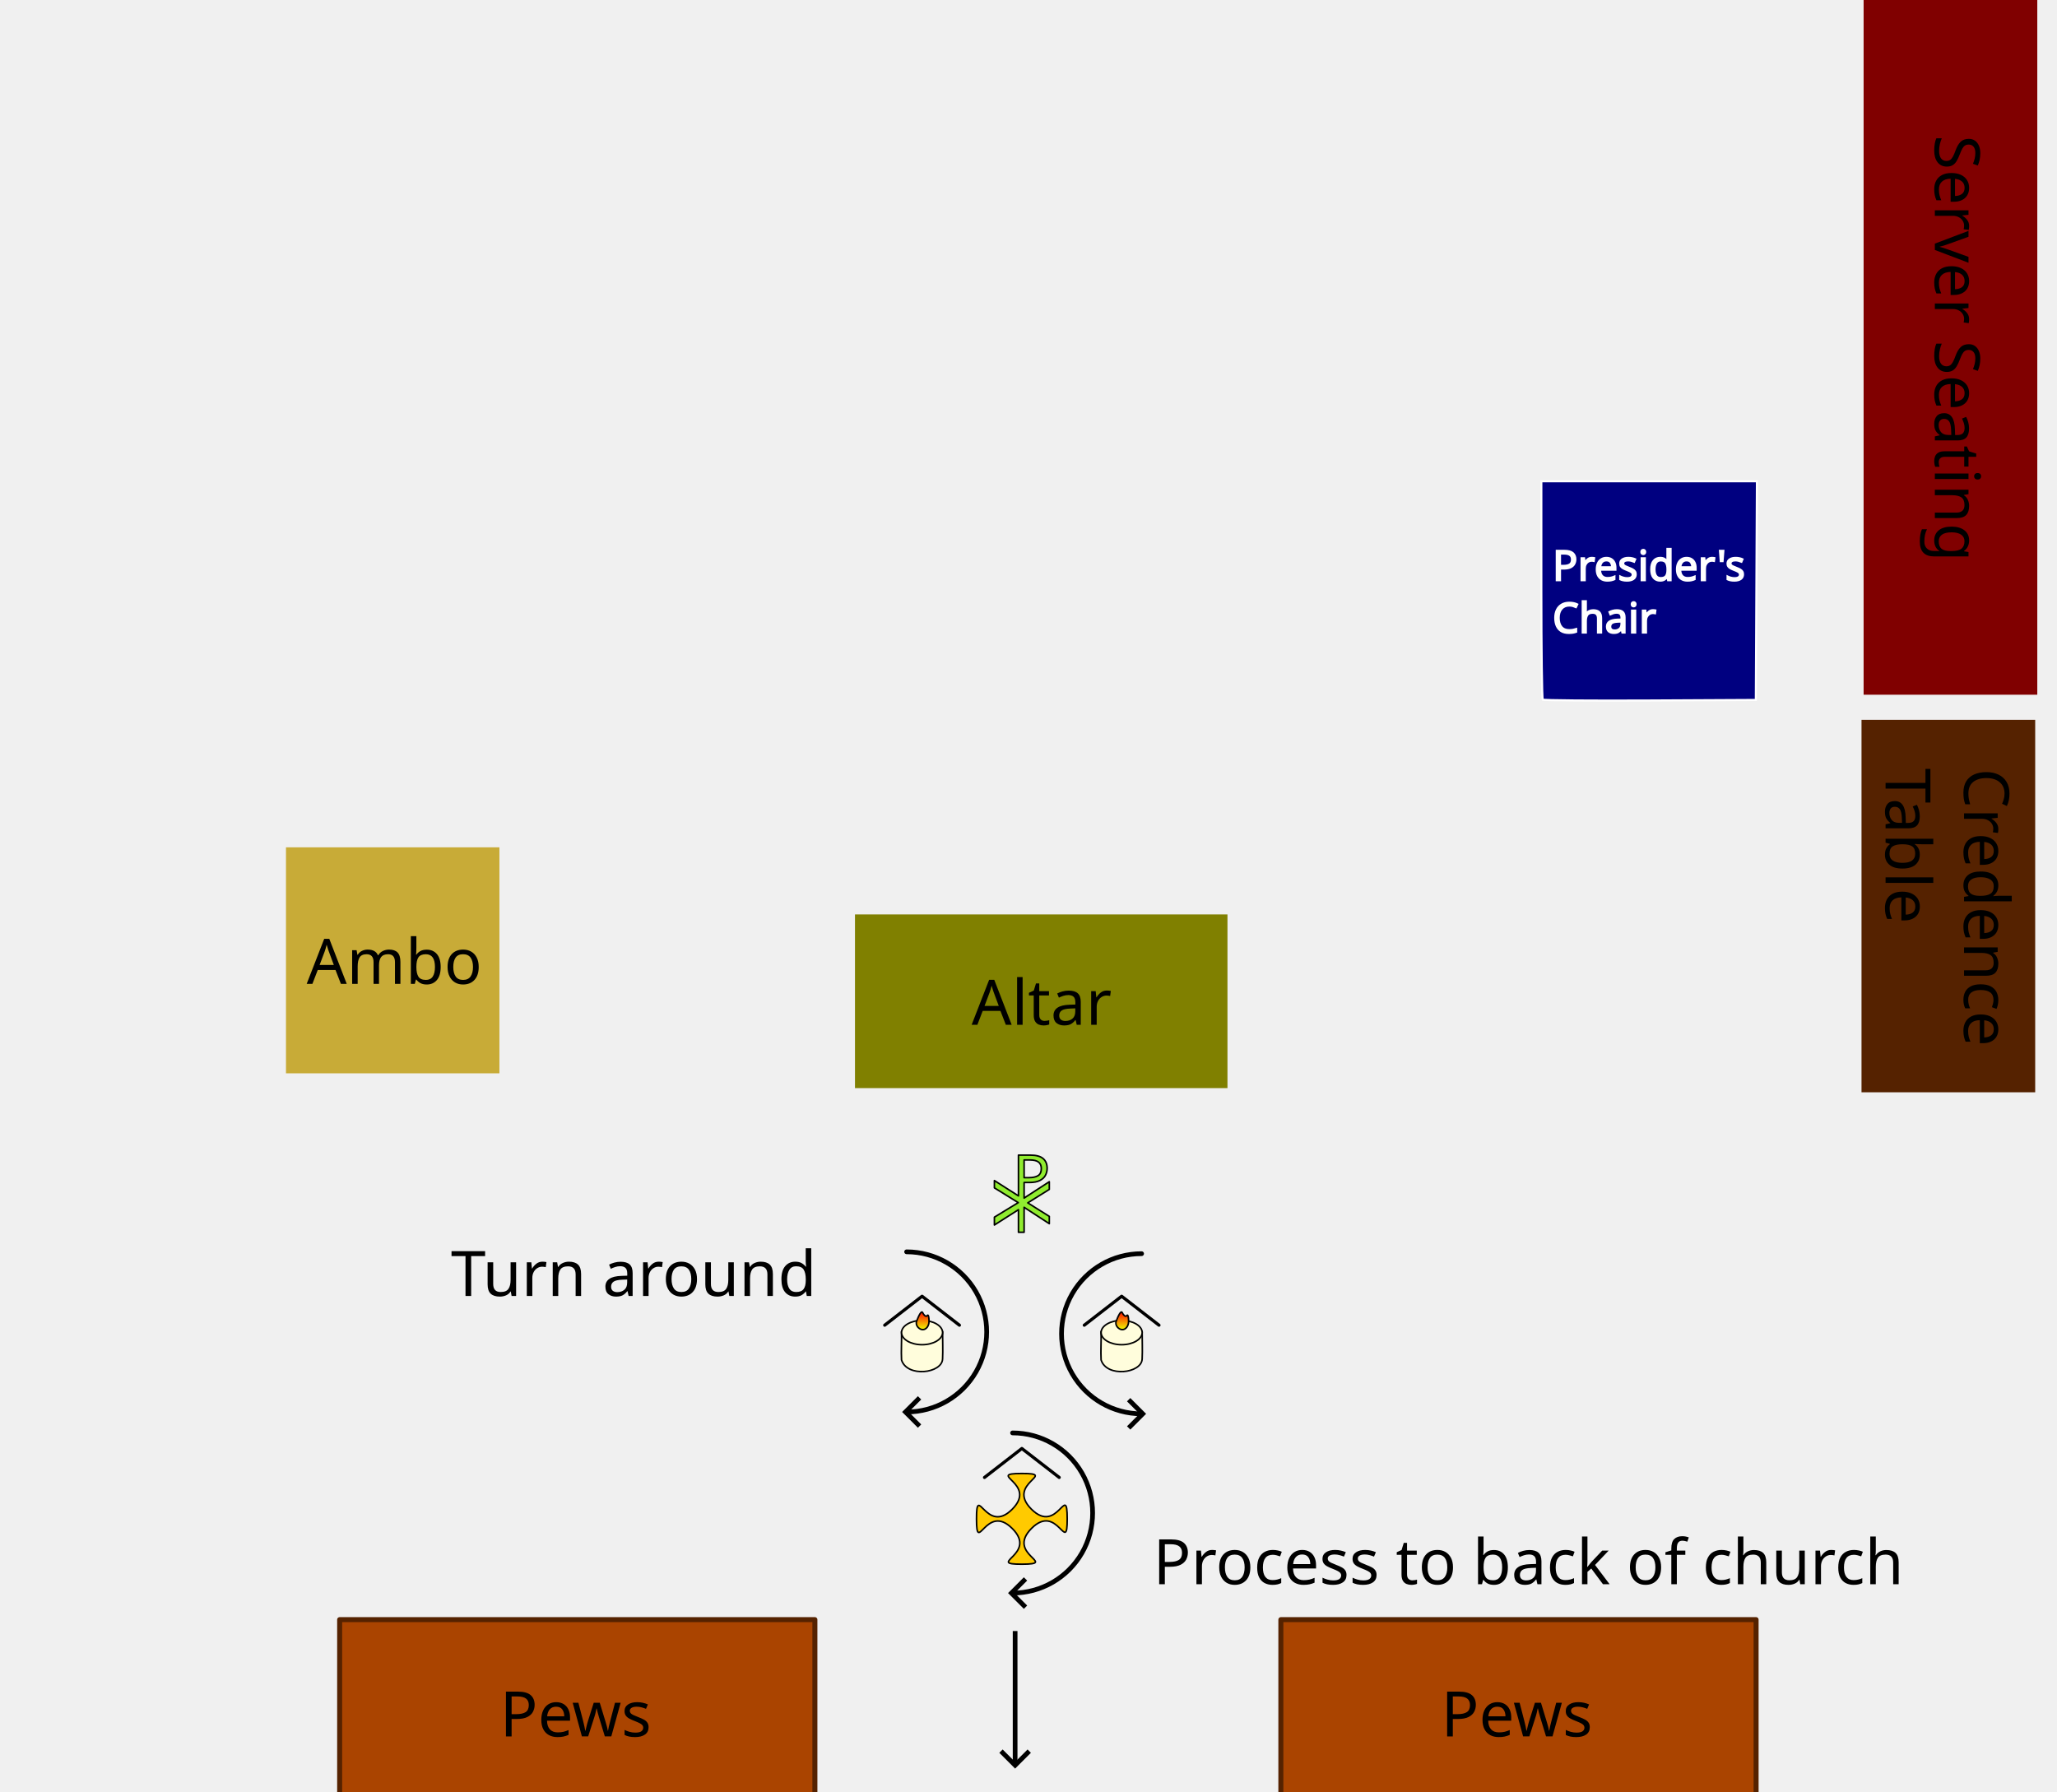
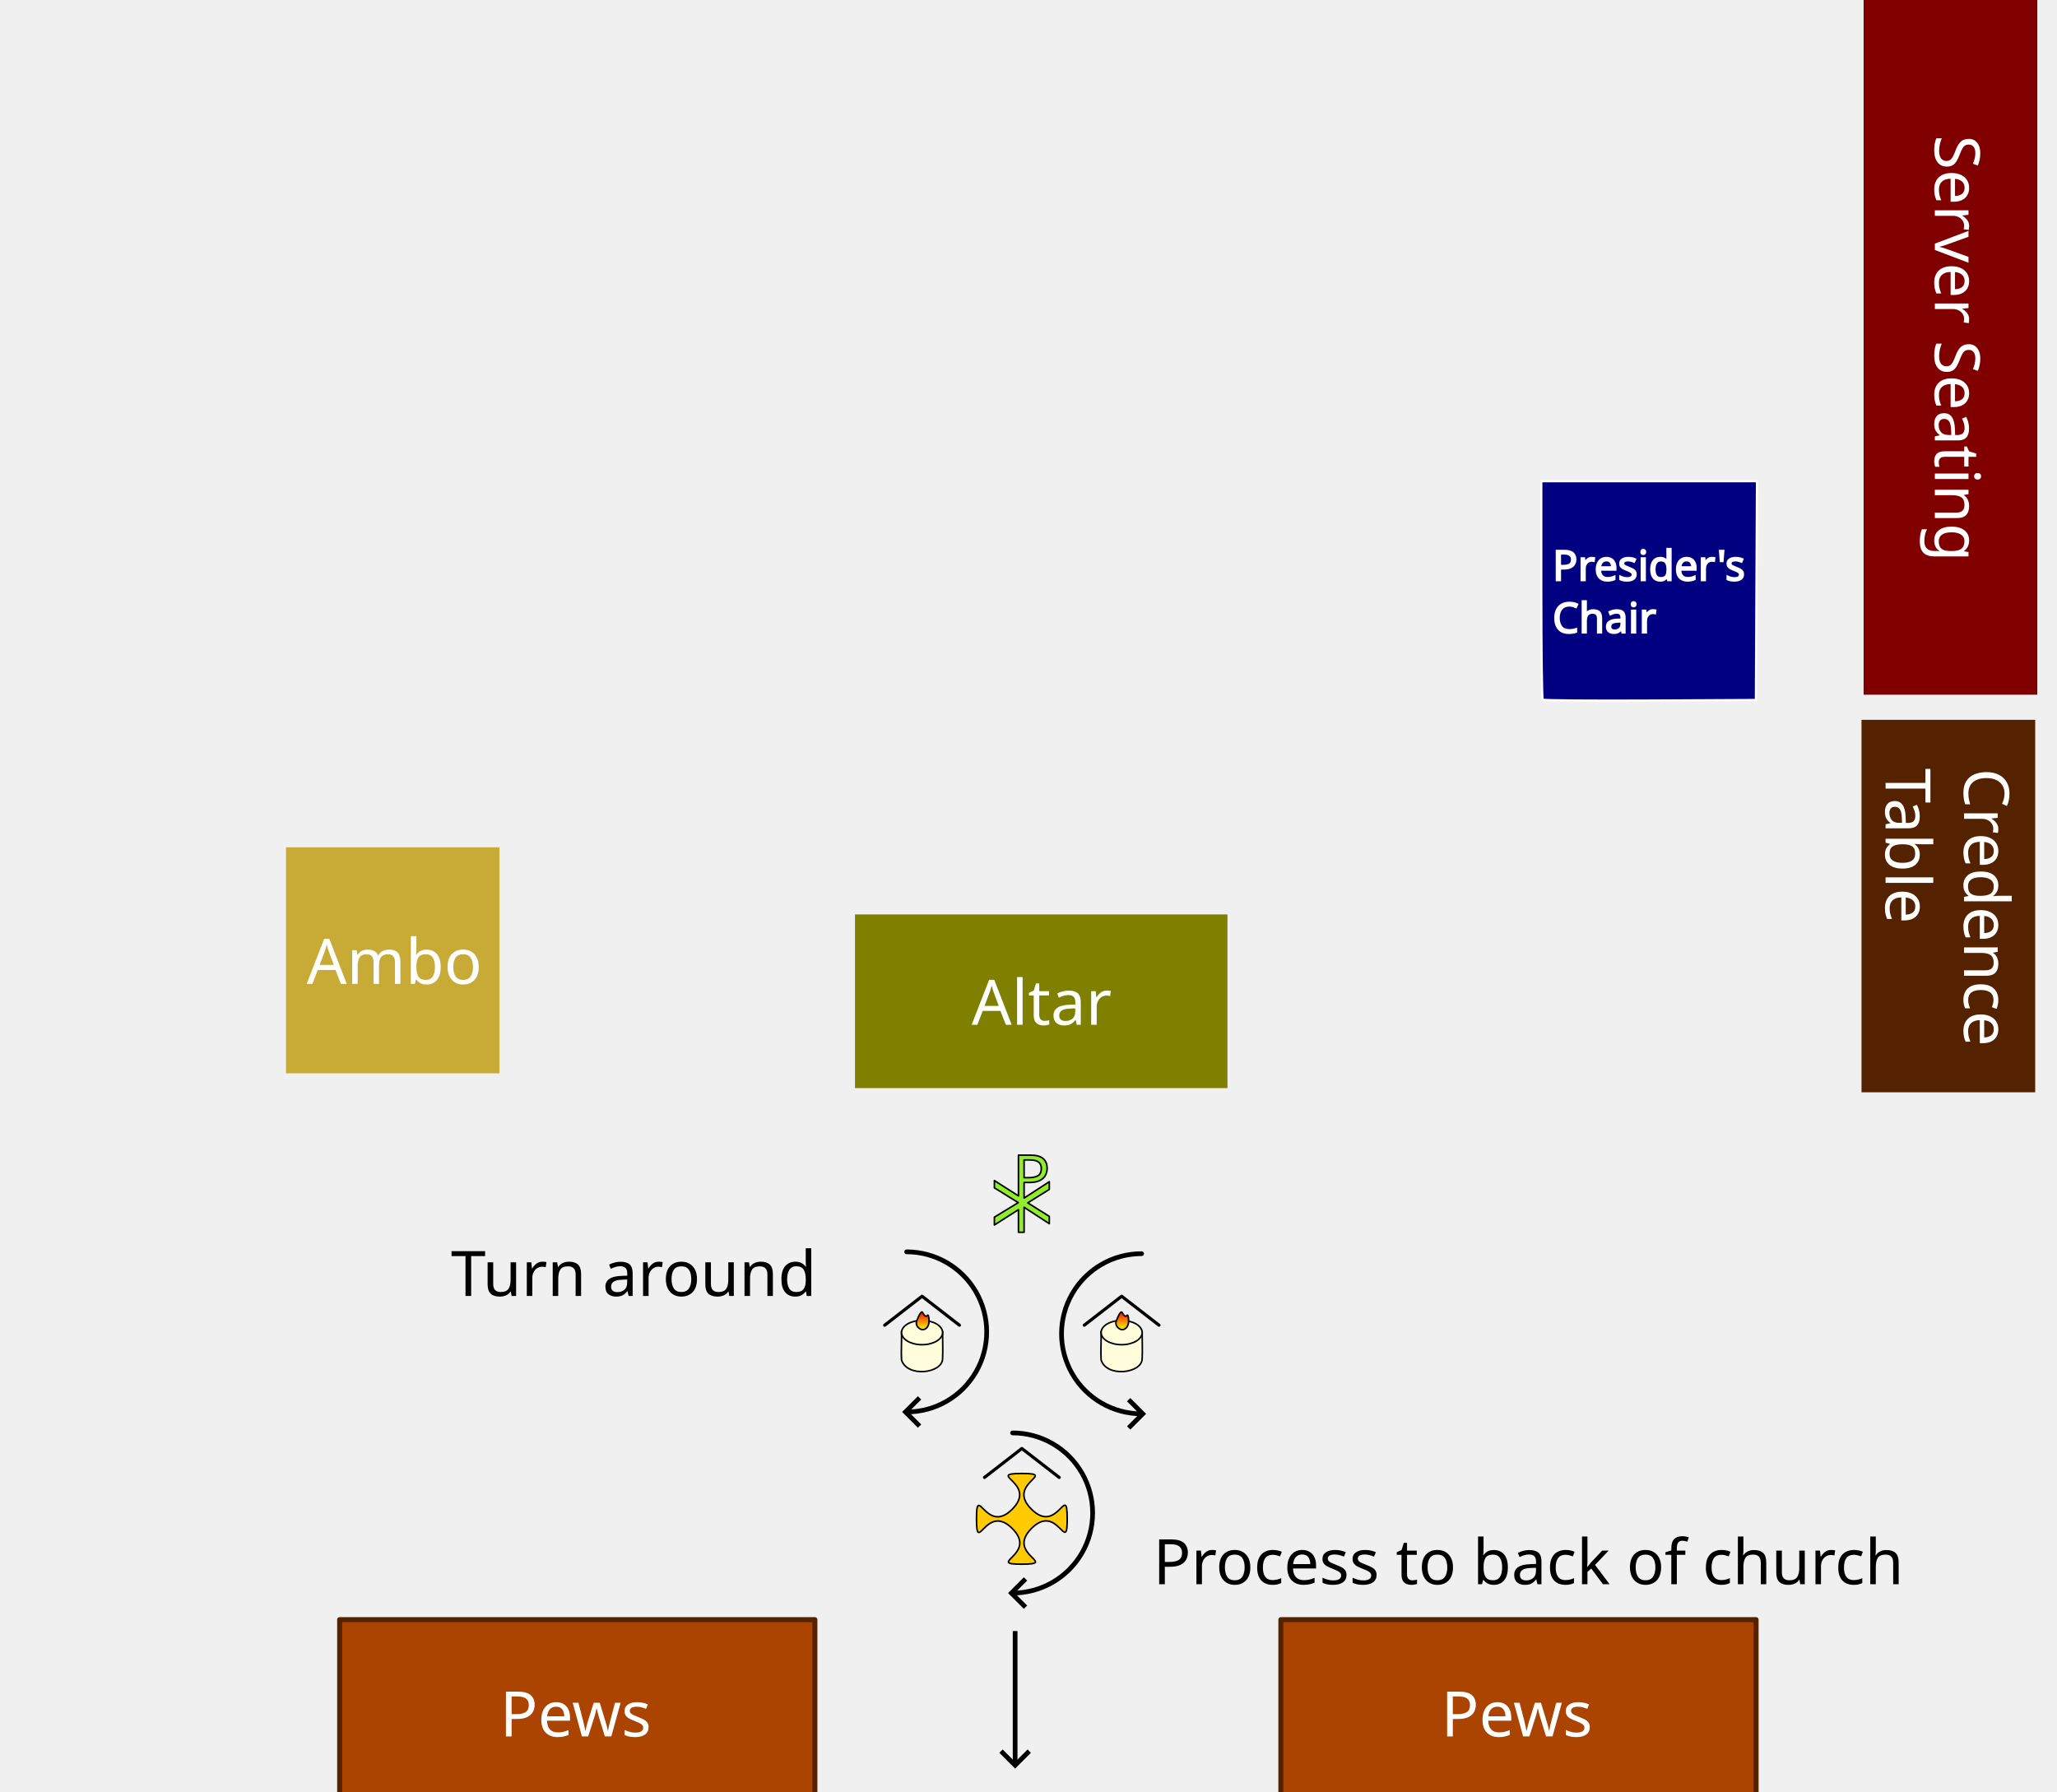
<svg xmlns="http://www.w3.org/2000/svg" xmlns:xlink="http://www.w3.org/1999/xlink" version="1.1" id="svg48" width="1310.667" height="1141.333" viewBox="0 0 1310.667 1141.333" xml:space="preserve">
  <defs id="defs52">
    <marker style="overflow:visible" id="marker12808" refX="0" refY="0" orient="auto-start-reverse" markerWidth="4.061" markerHeight="6.707" viewBox="0 0 4.061 6.707" preserveAspectRatio="xMidYMid">
      <path style="fill:none;stroke:context-stroke;stroke-width:1;stroke-linecap:butt" d="M 3,-3 0,0 3,3" id="path12806" transform="rotate(180,0.125,0)" />
    </marker>
    <marker style="overflow:visible" id="Arrow1" refX="0" refY="0" orient="auto-start-reverse" markerWidth="4.061" markerHeight="6.707" viewBox="0 0 4.061 6.707" preserveAspectRatio="xMidYMid">
      <path style="fill:none;stroke:context-stroke;stroke-width:1;stroke-linecap:butt" d="M 3,-3 0,0 3,3" id="path5057" transform="rotate(180,0.125,0)" />
    </marker>
    <linearGradient id="linearGradient2110">
      <stop style="stop-color:#edff00;stop-opacity:1;" offset="0" id="stop2106" />
      <stop style="stop-color:#ff1700;stop-opacity:1;" offset="1" id="stop2108" />
    </linearGradient>
    <linearGradient id="linearGradient1039">
      <stop style="stop-color:#000000;stop-opacity:1;" offset="0" id="stop1037" />
    </linearGradient>
    <linearGradient xlink:href="#linearGradient2110" id="linearGradient2112" x1="-400.906" y1="784.281" x2="-400.906" y2="773.75" gradientUnits="userSpaceOnUse" gradientTransform="matrix(0.8073257,0,0,0.8073257,-77.17398,150.3789)" />
    <linearGradient xlink:href="#linearGradient2110" id="linearGradient11844" gradientUnits="userSpaceOnUse" gradientTransform="matrix(0.8073257,0,0,0.8073257,-77.17398,150.3789)" x1="-400.906" y1="784.281" x2="-400.906" y2="773.75" />
    <linearGradient xlink:href="#linearGradient2110" id="linearGradient15071" gradientUnits="userSpaceOnUse" gradientTransform="matrix(0.8073257,0,0,0.8073257,-77.17398,150.3789)" x1="-400.906" y1="784.281" x2="-400.906" y2="773.75" />
  </defs>
  <g id="g54">
    <text xml:space="preserve" style="font-style:normal;font-weight:normal;font-size:40px;line-height:1.25;font-family:sans-serif;fill:#000000;fill-opacity:1;stroke:none" x="314.159" y="373.549" id="text5303">
      <tspan id="tspan5301" x="314.159" y="373.549" />
    </text>
    <g id="g1775" transform="translate(993.4986,240.1981)">
      <path style="fill:#ffca00;fill-opacity:1;stroke:#000000;stroke-width:4.58;stroke-dasharray:none;stroke-dashoffset:0;stroke-opacity:1" id="path1746" d="m -399.077,179.704 c -107.423,-11.161 -30.597,127.778 -98.665,43.926 -68.068,-83.851 52.11,19.896 63.271,-87.527 11.161,-107.423 -127.778,-30.597 -43.926,-98.665 83.851,-68.068 -19.896,52.11 87.527,63.271 107.423,11.161 30.597,-127.778 98.665,-43.926 68.068,83.851 -52.11,-19.896 -63.271,87.527 -11.161,107.423 127.778,30.597 43.926,98.665 -83.851,68.068 19.896,-52.11 -87.527,-63.271 z" transform="matrix(0.1372033,-0.1698323,0.1698323,0.1372033,-312.0219,641.285)" />
      <path style="fill:none;stroke:#000000;stroke-width:2;stroke-linecap:round;stroke-linejoin:round;stroke-dasharray:none;stroke-opacity:1" d="m -366.202,701.22 23.803,-18.438 23.803,18.438" id="path1769" />
    </g>
    <g id="g3921" transform="translate(984.2917,61.22696)">
      <g id="g3901" transform="matrix(1.291578,0,0,1.291578,121.3577,-225.832)" style="stroke-width:0.774;stroke-dasharray:none">
        <g id="g1976" style="stroke-width:0.774;stroke-dasharray:none">
          <path id="ellipse1964" style="fill:#fffddc;stroke:#000000;stroke-width:0.774;stroke-linecap:round;stroke-linejoin:round;stroke-dasharray:none" d="m -411.295,784.34 c 0.13,4.625 -0.247,9.546 0,14.033 2.765,8.793 20.068,6.628 20.254,-0.535 0.212,-4.273 0,-9.041 0,-13.498 z" />
          <ellipse style="fill:#fffddc;fill-opacity:1;stroke:#000000;stroke-width:0.774;stroke-linecap:round;stroke-linejoin:round;stroke-dasharray:none;stroke-dashoffset:0;stroke-opacity:1" id="path1835" ry="5.994" rx="10.127" cy="784.857" cx="-401.164" />
        </g>
        <path id="path2030" style="fill:url(#linearGradient2112);stroke:#000000;stroke-width:0.774;stroke-linecap:round;stroke-linejoin:round;stroke-dasharray:none" d="m -397.733,779.412 c -0.034,2.299 -1.445,4.011 -3.103,4.011 -1.658,0 -3.789,-2.002 -3.002,-4.163 0.833,-2.286 2.356,-5.69 3.002,-4.163 0.4,0.946 1.579,2.331 2.224,1.371 0.606,-0.902 0.905,1.239 0.879,2.944 z" />
      </g>
      <path style="fill:none;stroke:#000000;stroke-width:2;stroke-linecap:round;stroke-linejoin:round;stroke-dasharray:none;stroke-opacity:1" d="m -420.58,783.176 23.803,-18.438 23.803,18.438" id="path3895" />
    </g>
    <g id="g4879" transform="translate(720.2628,246.4777)">
      <g aria-label="P" id="text4835" style="font-size:40px;line-height:1.25;fill:#000000;fill-opacity:1;stroke:#000000;stroke-linecap:butt;stroke-linejoin:round;stroke-opacity:1" transform="translate(-480.3961,91.84043)">
        <path id="path4841" style="fill:#90ec2f;fill-opacity:1;stroke:#000000;stroke-linecap:butt;stroke-linejoin:round;stroke-opacity:1" d="m 409.068,397.72 v 25.973 l -15.33,-9.766 v 4.654 l 15.189,9.406 -15.189,9.262 v 4.998 l 15.33,-9.756 v 14.393 h 3.6 v -15.906 l 16.055,10.436 v -4.654 l -13.719,-8.623 13.719,-8.574 v -4.9 l -16.055,10.42 v -9.922 h 3.279 c 2.853,0 5.106,-0.426 6.76,-1.279 1.68,-0.853 2.867,-1.96 3.561,-3.32 0.72,-1.387 1.08,-2.868 1.08,-4.441 0,-2.667 -0.854,-4.733 -2.561,-6.199 -1.707,-1.467 -4.427,-2.199 -8.16,-2.199 z m 3.6,3.08 h 3.641 c 2.533,0 4.385,0.453 5.559,1.359 1.173,0.907 1.76,2.279 1.76,4.119 0,2.107 -0.667,3.6 -2,4.48 -1.333,0.88 -3.36,1.32 -6.08,1.32 h -2.879 z" />
      </g>
      <g aria-label="X" transform="rotate(90)" id="text4839" style="font-size:48.997px;line-height:1.25;stroke:#000000;stroke-width:1.225;stroke-linejoin:round" />
    </g>
    <g id="g11842" transform="translate(1111.455,61.22696)">
      <g id="g11838" transform="matrix(1.291578,0,0,1.291578,121.3577,-225.832)" style="stroke-width:0.774;stroke-dasharray:none">
        <g id="g11834" style="stroke-width:0.774;stroke-dasharray:none">
          <path id="path11830" style="fill:#fffddc;stroke:#000000;stroke-width:0.774;stroke-linecap:round;stroke-linejoin:round;stroke-dasharray:none" d="m -411.295,784.34 c 0.13,4.625 -0.247,9.546 0,14.033 2.765,8.793 20.068,6.628 20.254,-0.535 0.212,-4.273 0,-9.041 0,-13.498 z" />
          <ellipse style="fill:#fffddc;fill-opacity:1;stroke:#000000;stroke-width:0.774;stroke-linecap:round;stroke-linejoin:round;stroke-dasharray:none;stroke-dashoffset:0;stroke-opacity:1" id="ellipse11832" ry="5.994" rx="10.127" cy="784.857" cx="-401.164" />
        </g>
        <path id="path11836" style="fill:url(#linearGradient11844);stroke:#000000;stroke-width:0.774;stroke-linecap:round;stroke-linejoin:round;stroke-dasharray:none" d="m -397.733,779.412 c -0.034,2.299 -1.445,4.011 -3.103,4.011 -1.658,0 -3.789,-2.002 -3.002,-4.163 0.833,-2.286 2.356,-5.69 3.002,-4.163 0.4,0.946 1.579,2.331 2.224,1.371 0.606,-0.902 0.905,1.239 0.879,2.944 z" />
      </g>
      <path style="fill:none;stroke:#000000;stroke-width:2;stroke-linecap:round;stroke-linejoin:round;stroke-dasharray:none;stroke-opacity:1" d="m -420.58,783.176 23.803,-18.438 23.803,18.438" id="path11840" />
    </g>
    <path style="fill:none;stroke:#000000;stroke-width:3;stroke-linecap:round;stroke-linejoin:round;stroke-dasharray:none;stroke-opacity:1;marker-end:url(#Arrow1)" id="path11950" d="m -797.656,577.669 a 51.022,51.022 0 0 1 -25.511,44.187 51.022,51.022 0 0 1 -51.022,0 51.022,51.022 0 0 1 -25.511,-44.187" transform="rotate(-90)" />
    <path style="fill:none;stroke:#000000;stroke-width:3;stroke-linecap:round;stroke-linejoin:round;stroke-dasharray:none;stroke-opacity:1;marker-end:url(#Arrow1)" id="path12776" d="m -798.834,-727.402 a 51.022,51.022 0 0 1 -25.511,44.187 51.022,51.022 0 0 1 -51.022,0 51.022,51.022 0 0 1 -25.511,-44.187" transform="matrix(0,-1,-1,0,0,0)" />
    <path style="fill:none;stroke:#000000;stroke-width:3;stroke-linecap:round;stroke-linejoin:round;stroke-dasharray:none;stroke-opacity:1;marker-end:url(#Arrow1)" id="path12794" d="m -913.045,645.176 a 51.022,51.022 0 0 1 -25.511,44.187 51.022,51.022 0 0 1 -51.022,0 51.022,51.022 0 0 1 -25.511,-44.187" transform="rotate(-90)" />
    <path style="fill:none;stroke:#000000;stroke-width:3;stroke-linecap:butt;stroke-linejoin:miter;stroke-opacity:1;stroke-dasharray:none;marker-end:url(#marker12808)" d="m 646.808,1039.288 v 84.776" id="path12804" />
    <text xml:space="preserve" style="font-style:normal;font-weight:normal;font-size:40px;line-height:1.25;font-family:sans-serif;fill:#000000;fill-opacity:1;stroke:none" x="287.296" y="825.779" id="text12860">
      <tspan id="tspan12858" x="287.296" y="825.779">Turn around</tspan>
    </text>
    <text xml:space="preserve" style="font-style:normal;font-weight:normal;font-size:40px;line-height:1.25;font-family:sans-serif;fill:#000000;fill-opacity:1;stroke:none" x="734.723" y="1009.46" id="text12864">
      <tspan id="tspan12862" x="734.723" y="1009.46">Process to back of church</tspan>
    </text>
    <g id="g1775-3" transform="translate(161.4865,-95.27005)">
      <path style="fill:#ffca00;fill-opacity:1;stroke:#000000;stroke-width:4.58;stroke-dasharray:none;stroke-dashoffset:0;stroke-opacity:1" id="path1746-0" d="m -399.077,179.704 c -107.423,-11.161 -30.597,127.778 -98.665,43.926 -68.068,-83.851 52.11,19.896 63.271,-87.527 11.161,-107.423 -127.778,-30.597 -43.926,-98.665 83.851,-68.068 -19.896,52.11 87.527,63.271 107.423,11.161 30.597,-127.778 98.665,-43.926 68.068,83.851 -52.11,-19.896 -63.271,87.527 -11.161,107.423 127.778,30.597 43.926,98.665 -83.851,68.068 19.896,-52.11 -87.527,-63.271 z" transform="matrix(0.1372033,-0.1698323,0.1698323,0.1372033,-312.0219,641.285)" />
      <path style="fill:none;stroke:#000000;stroke-width:2;stroke-linecap:round;stroke-linejoin:round;stroke-dasharray:none;stroke-opacity:1" d="m -366.202,701.22 23.803,-18.438 23.803,18.438" id="path1769-7" />
    </g>
    <path style="fill:none;stroke:#000000;stroke-width:2;stroke-linecap:round;stroke-linejoin:round;stroke-dasharray:none;stroke-opacity:1" d="m -452.394,697.912 23.803,-18.438 23.803,18.438" id="path1771" />
    <g id="g3921-8" transform="translate(12.34397,-4.214582)">
      <g id="g3901-6" transform="matrix(1.291578,0,0,1.291578,121.3577,-225.832)" style="stroke-width:0.774;stroke-dasharray:none">
        <g id="g1976-8" style="stroke-width:0.774;stroke-dasharray:none">
          <path id="ellipse1964-8" style="fill:#fffddc;stroke:#000000;stroke-width:0.774;stroke-linecap:round;stroke-linejoin:round;stroke-dasharray:none" d="m -411.295,784.34 c 0.13,4.625 -0.247,9.546 0,14.033 2.765,8.793 20.068,6.628 20.254,-0.535 0.212,-4.273 0,-9.041 0,-13.498 z" />
          <ellipse style="fill:#fffddc;fill-opacity:1;stroke:#000000;stroke-width:0.774;stroke-linecap:round;stroke-linejoin:round;stroke-dasharray:none;stroke-dashoffset:0;stroke-opacity:1" id="path1835-4" ry="5.994" rx="10.127" cy="784.857" cx="-401.164" />
        </g>
        <path id="path2030-3" style="fill:url(#linearGradient15071);stroke:#000000;stroke-width:0.774;stroke-linecap:round;stroke-linejoin:round;stroke-dasharray:none" d="m -397.733,779.412 c -0.034,2.299 -1.445,4.011 -3.103,4.011 -1.658,0 -3.789,-2.002 -3.002,-4.163 0.833,-2.286 2.356,-5.69 3.002,-4.163 0.4,0.946 1.579,2.331 2.224,1.371 0.606,-0.902 0.905,1.239 0.879,2.944 z" />
      </g>
      <path style="fill:none;stroke:#000000;stroke-width:2;stroke-linecap:round;stroke-linejoin:round;stroke-dasharray:none;stroke-opacity:1" d="m -420.58,783.176 23.803,-18.438 23.803,18.438" id="path3895-1" />
    </g>
    <g id="g4879-4" transform="translate(13.91389,-4.214582)">
      <g aria-label="P" id="text4835-9" style="font-size:40px;line-height:1.25;fill:#000000;fill-opacity:1;stroke:#000000;stroke-linecap:butt;stroke-linejoin:round;stroke-opacity:1" transform="translate(-480.3961,91.84043)">
        <path id="path4841-2" style="fill:#90ec2f;fill-opacity:1;stroke:#000000;stroke-linecap:butt;stroke-linejoin:round;stroke-opacity:1" d="m 409.068,397.72 v 25.973 l -15.33,-9.766 v 4.654 l 15.189,9.406 -15.189,9.262 v 4.998 l 15.33,-9.756 v 14.393 h 3.6 v -15.906 l 16.055,10.436 v -4.654 l -13.719,-8.623 13.719,-8.574 v -4.9 l -16.055,10.42 v -9.922 h 3.279 c 2.853,0 5.106,-0.426 6.76,-1.279 1.68,-0.853 2.867,-1.96 3.561,-3.32 0.72,-1.387 1.08,-2.868 1.08,-4.441 0,-2.667 -0.854,-4.733 -2.561,-6.199 -1.707,-1.467 -4.427,-2.199 -8.16,-2.199 z m 3.6,3.08 h 3.641 c 2.533,0 4.385,0.453 5.559,1.359 1.173,0.907 1.76,2.279 1.76,4.119 0,2.107 -0.667,3.6 -2,4.48 -1.333,0.88 -3.36,1.32 -6.08,1.32 h -2.879 z" />
      </g>
      <g aria-label="X" transform="rotate(90)" id="text4839-0" style="font-size:48.997px;line-height:1.25;stroke:#000000;stroke-width:1.225;stroke-linejoin:round" />
    </g>
    <text xml:space="preserve" style="font-style:normal;font-weight:normal;font-size:40px;line-height:1.25;font-family:sans-serif;fill:#000000;fill-opacity:1;stroke:none" x="326.503" y="369.335" id="text5303-6">
      <tspan id="tspan5301-8" x="326.503" y="369.335" />
    </text>
    <g id="g13307" transform="translate(12.34397,-4.214582)">
      <path style="fill:#808000;stroke-width:1.333" d="m 532.43,642.215 v -55.333 h 118.667 118.667 v 55.333 55.333 H 651.097 532.43 Z" id="path4033" />
-       <text xml:space="preserve" style="font-style:normal;font-weight:normal;font-size:40px;line-height:1.25;font-family:sans-serif;fill:#000000;fill-opacity:1;stroke:none" x="606.757" y="657.215" id="text13055">
+       <text xml:space="preserve" style="font-style:normal;font-weight:normal;font-size:40px;line-height:1.25;font-family:sans-serif;fill:#ffffff;fill-opacity:1;stroke:none" x="606.757" y="657.215" id="text13055">
        <tspan id="tspan13053" x="606.757" y="657.215">Altar</tspan>
      </text>
    </g>
    <g id="g13302" transform="translate(145.7873,-13.63411)">
      <path style="fill:#c8ab37;stroke-width:1.333" d="m 36.43,625.548 v -72 h 68 68 v 72 72 h -68 -68 z" id="path4031" />
-       <text xml:space="preserve" style="font-style:normal;font-weight:normal;font-size:40px;line-height:1.25;font-family:sans-serif;fill:#000000;fill-opacity:1;stroke:none" x="49.63" y="640.548" id="text13059">
+       <text xml:space="preserve" style="font-style:normal;font-weight:normal;font-size:40px;line-height:1.25;font-family:sans-serif;fill:#ffffff;fill-opacity:1;stroke:none" x="49.63" y="640.548" id="text13059">
        <tspan id="tspan13057" x="49.63" y="640.548">Ambo</tspan>
      </text>
    </g>
    <g id="g13323" transform="translate(12.34397,-4.214582)">
      <path style="fill:#000080;stroke:#ffffff;stroke-width:1.333" d="m 970.664,450.004 c -0.496,-0.496 -0.901,-32.001 -0.901,-70.012 v -69.111 h 68.679 68.679 l -0.345,69.667 -0.345,69.667 -67.432,0.345 c -37.088,0.19 -67.838,-0.06 -68.333,-0.556 z" id="path4035" />
      <text xml:space="preserve" style="font-style:normal;font-variant:normal;font-weight:normal;font-stretch:normal;font-size:26.667px;line-height:1.25;font-family:sans-serif;-inkscape-font-specification:'sans-serif, Normal';font-variant-ligatures:normal;font-variant-caps:normal;font-variant-numeric:normal;font-variant-east-asian:normal;fill:#ffffff;fill-opacity:1;stroke:#ffffff" x="976.83" y="374.086" id="text13063">
        <tspan id="tspan13061" x="976.83" y="374.086">Presider's</tspan>
        <tspan x="976.83" y="407.419" id="tspan13065">Chair</tspan>
      </text>
    </g>
    <g id="g13334" transform="translate(12.34397,-4.214582)">
      <path style="fill:#800000;stroke-width:1.333" d="M 1175.097,225.548 V 4.215 h 55.333 55.333 V 225.548 446.881 h -55.333 -55.333 z" id="path4037" />
-       <text xml:space="preserve" style="font-style:normal;font-weight:normal;font-size:40px;line-height:1.25;font-family:sans-serif;fill:#000000;fill-opacity:1;stroke:none" x="90.288" y="-1220.49" id="text13069" transform="rotate(90)">
+       <text xml:space="preserve" style="font-style:normal;font-weight:normal;font-size:40px;line-height:1.25;font-family:sans-serif;fill:#ffffff;fill-opacity:1;stroke:none" x="90.288" y="-1220.49" id="text13069" transform="rotate(90)">
        <tspan id="tspan13067" x="90.288" y="-1220.49">Server Seating</tspan>
      </text>
    </g>
    <g id="g13329" transform="translate(12.34397,-4.214582)">
      <path style="fill:#552200;stroke-width:1.333" d="M 1173.763,581.548 V 462.881 h 55.333 55.333 V 581.548 700.215 h -55.333 -55.333 z" id="path4029" />
-       <text xml:space="preserve" style="font-style:normal;font-weight:normal;font-size:40px;line-height:1.25;font-family:sans-serif;fill:#000000;fill-opacity:1;stroke:none" x="493.768" y="-1239.097" id="text13073" transform="rotate(90)">
+       <text xml:space="preserve" style="font-style:normal;font-weight:normal;font-size:40px;line-height:1.25;font-family:sans-serif;fill:#ffffff;fill-opacity:1;stroke:none" x="493.768" y="-1239.097" id="text13073" transform="rotate(90)">
        <tspan id="tspan13071" x="493.768" y="-1239.097">Credence</tspan>
        <tspan x="493.768" y="-1189.097" id="tspan13075">Table</tspan>
      </text>
    </g>
    <g id="g13312" transform="translate(12.34397,-4.214582)">
      <rect style="fill:#aa4400;stroke:#552200;stroke-width:3.191;stroke-linecap:round;stroke-linejoin:round" id="rect13131" width="302.804" height="120.693" x="204.076" y="1036.244" />
-       <text xml:space="preserve" style="font-style:normal;font-weight:normal;font-size:40px;line-height:1.25;font-family:sans-serif;fill:#000000;fill-opacity:1;stroke:none" x="306.158" y="1110.67" id="text13293">
+       <text xml:space="preserve" style="font-style:normal;font-weight:normal;font-size:40px;line-height:1.25;font-family:sans-serif;fill:#ffffff;fill-opacity:1;stroke:none" x="306.158" y="1110.67" id="text13293">
        <tspan id="tspan13291" x="306.158" y="1110.67">Pews</tspan>
      </text>
    </g>
    <g id="g13317" transform="translate(12.34397,-4.214582)">
      <rect style="fill:#aa4400;stroke:#552200;stroke-width:3.191;stroke-linecap:round;stroke-linejoin:round" id="rect13289" width="302.804" height="120.693" x="803.787" y="1036.244" />
-       <text xml:space="preserve" style="font-style:normal;font-weight:normal;font-size:40px;line-height:1.25;font-family:sans-serif;fill:#000000;fill-opacity:1;stroke:none" x="905.869" y="1110.67" id="text13297">
+       <text xml:space="preserve" style="font-style:normal;font-weight:normal;font-size:40px;line-height:1.25;font-family:sans-serif;fill:#ffffff;fill-opacity:1;stroke:none" x="905.869" y="1110.67" id="text13297">
        <tspan id="tspan13295" x="905.869" y="1110.67">Pews</tspan>
      </text>
    </g>
  </g>
</svg>
